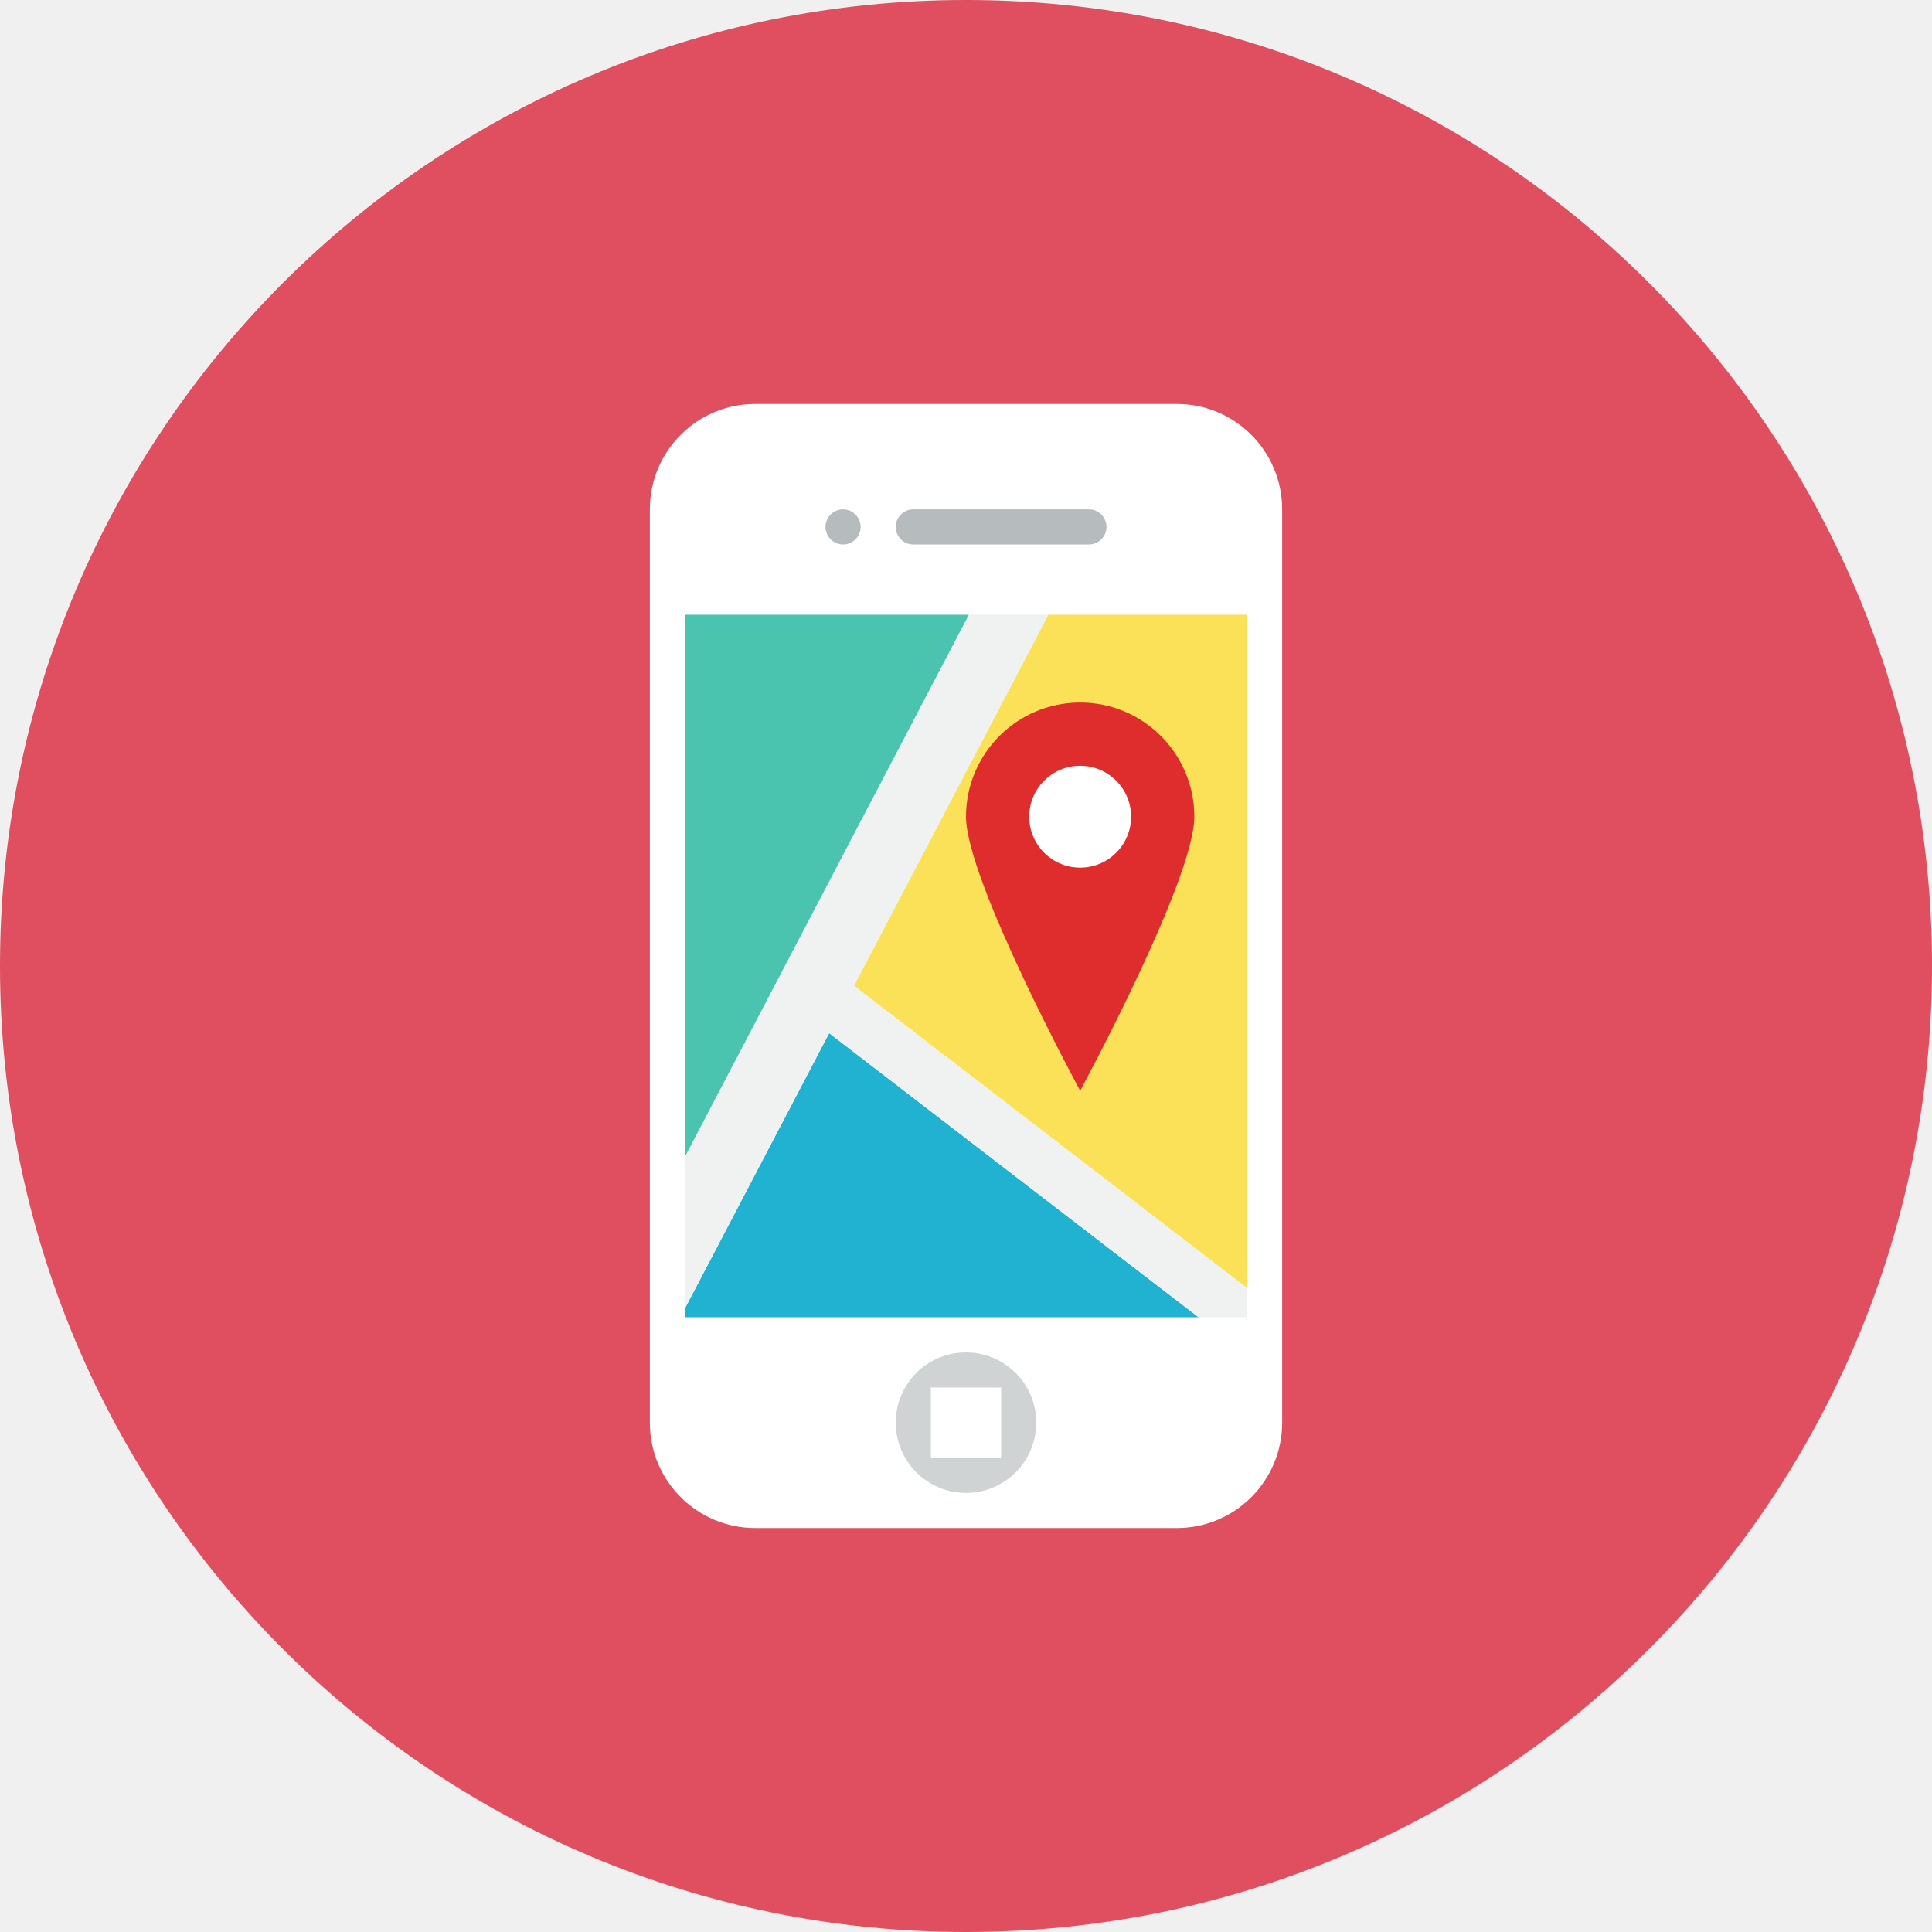
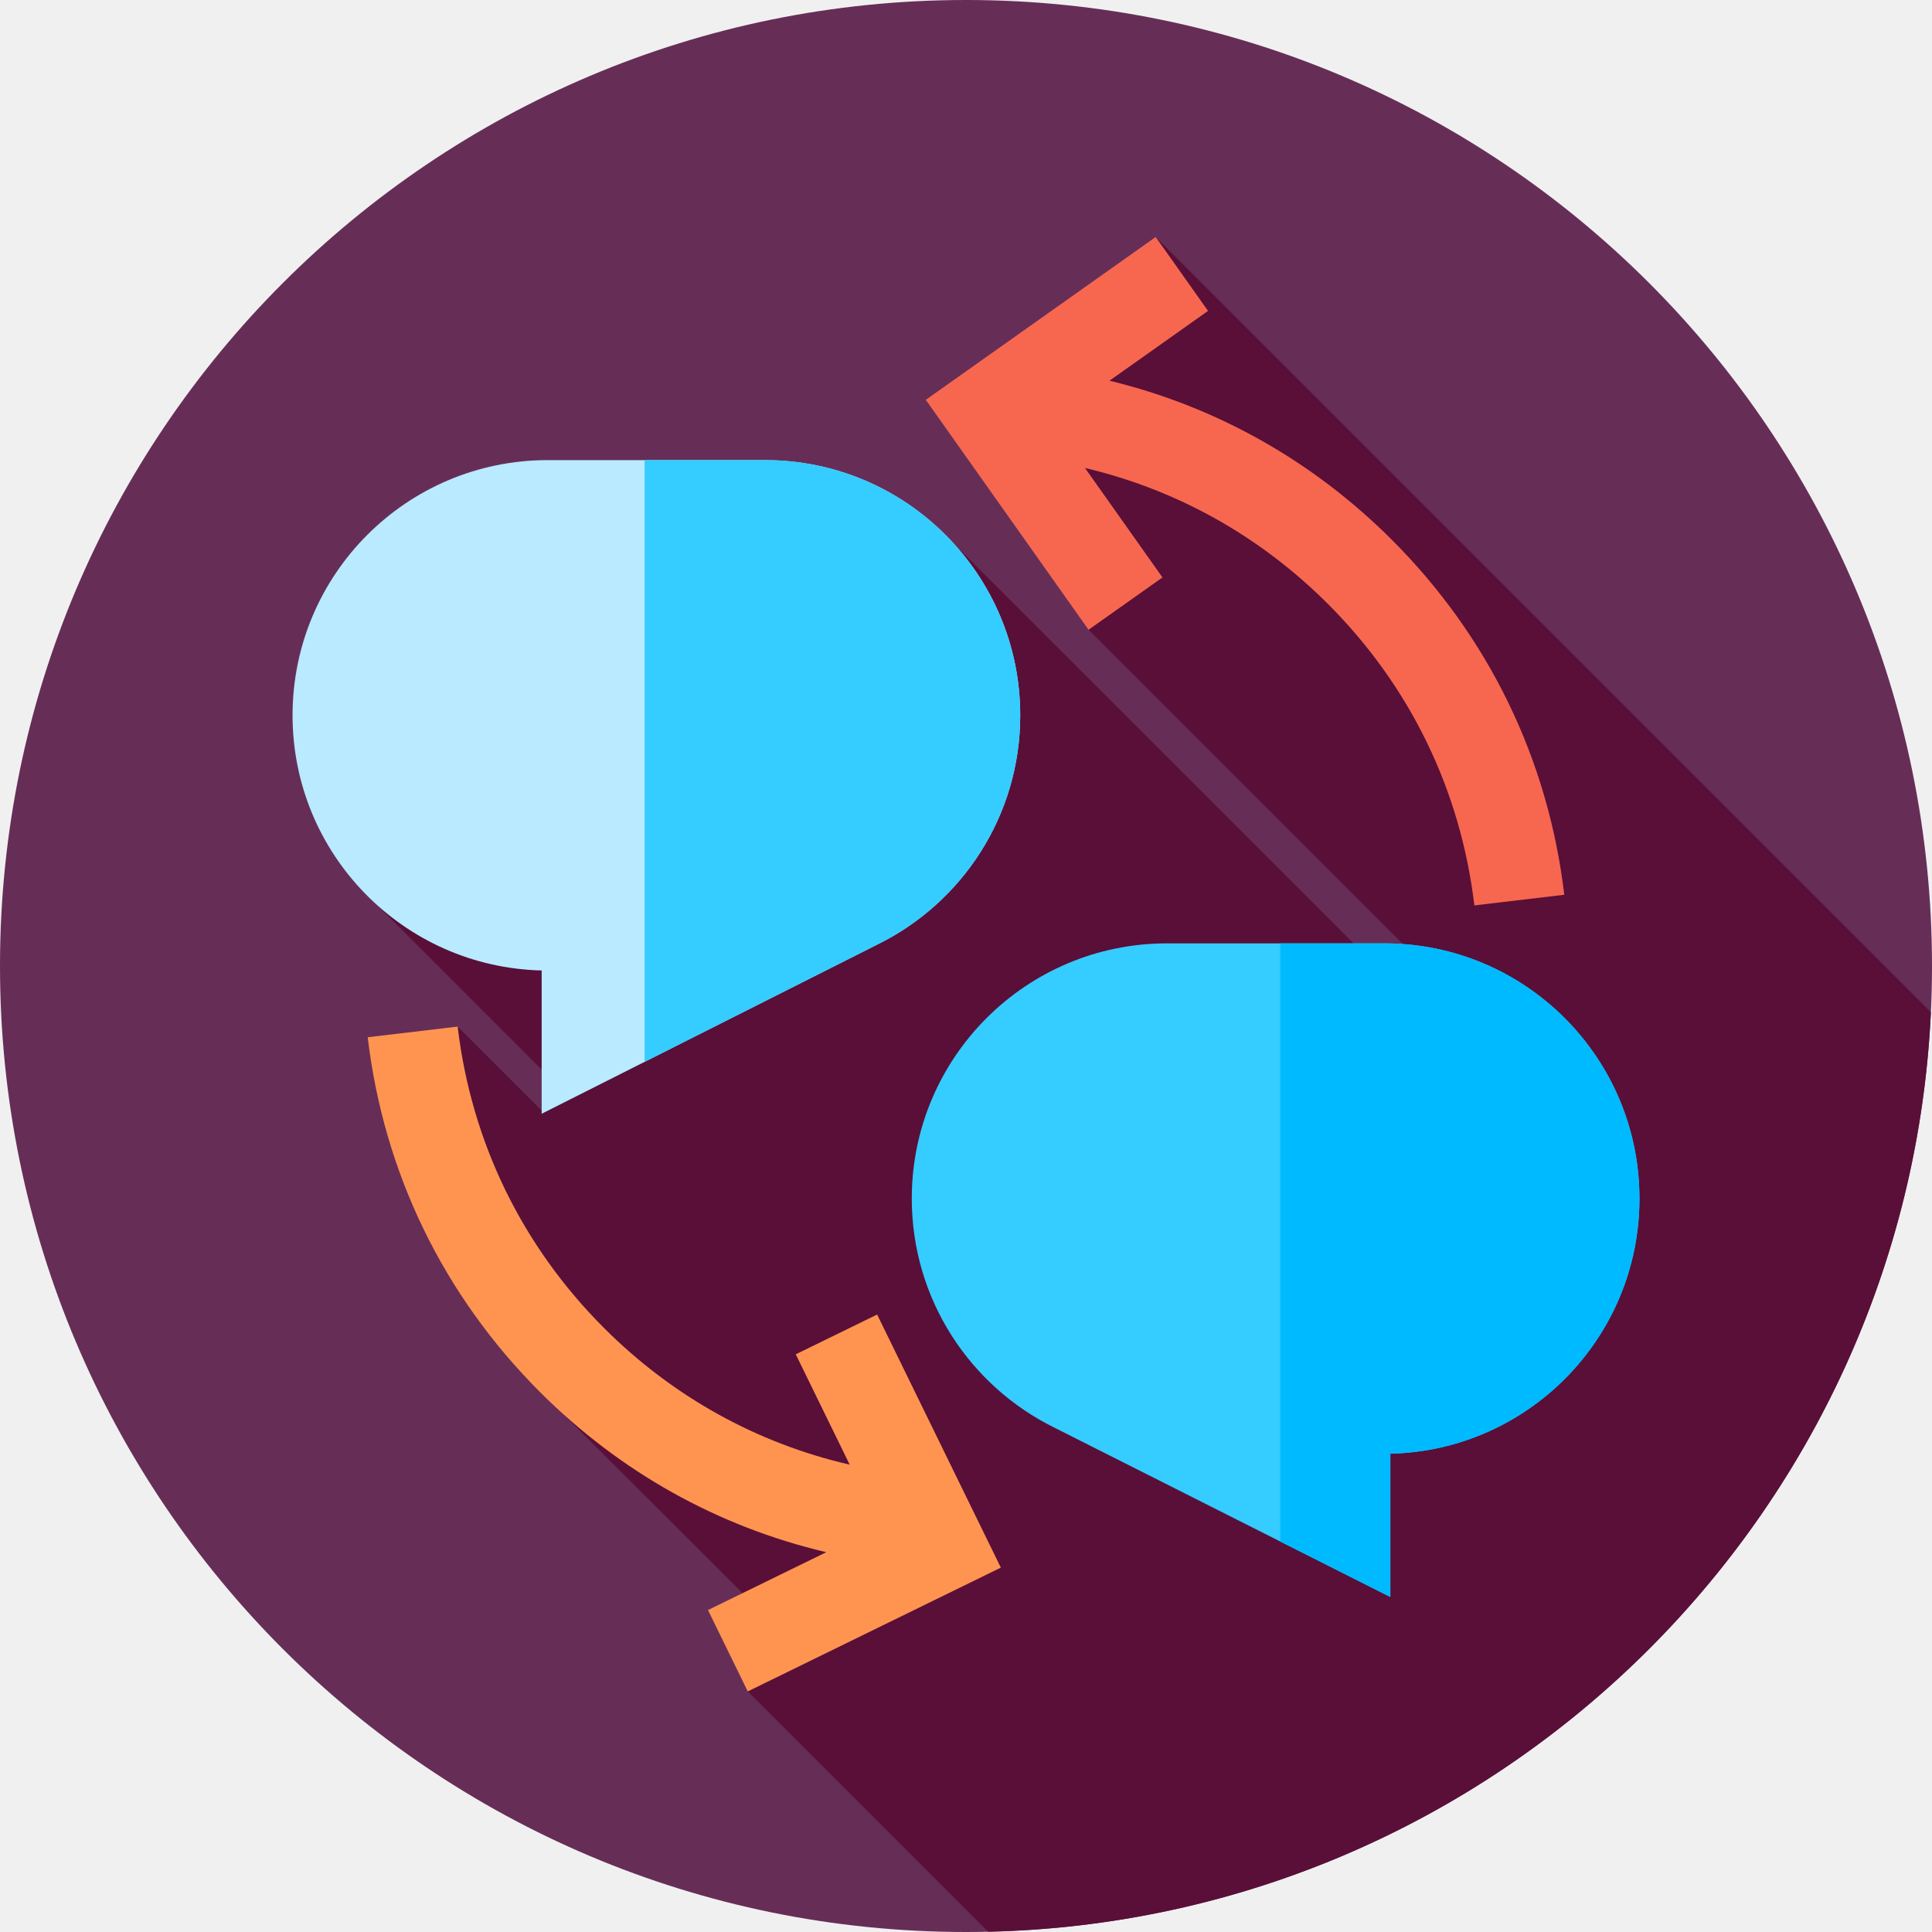
- <svg xmlns="http://www.w3.org/2000/svg" height="110px" style="enable-background:new 0 0 110 110;" version="1.0" viewBox="0 0 110 110" width="110px" xml:space="preserve">
-   <g id="Artboard" />
-   <g id="Multicolor">
-     <circle cx="55" cy="55" r="55" style="fill:#E04F5F;" />
-     <g>
-       <path d="M73,81c0,3.314-2.686,6-6,6H43c-3.314,0-6-2.686-6-6V29c0-3.314,2.686-6,6-6h24    c3.314,0,6,2.686,6,6V81z" style="fill:#FFFFFF;" />
-       <polygon points="39,35 39,65.872 55.171,35   " style="fill:#4AC3AF;" />
-       <polygon points="39,74.491 39,75 68.24,75 47.208,58.822   " style="fill:#21B2D1;" />
-       <polygon points="59.686,35 48.621,56.124 71,73.338 71,35   " style="fill:#FBE158;" />
-       <circle cx="48" cy="30" r="1" style="fill:#B6BCBD;" />
-       <path d="M63,30c0,0.552-0.448,1-1,1H52c-0.552,0-1-0.448-1-1s0.448-1,1-1h10C62.552,29,63,29.448,63,30z" style="fill:#B6BCBD;" />
-       <circle cx="55" cy="81" r="4" style="fill:#CFD3D4;" />
-       <rect height="4" style="fill:#FFFFFF;" width="4" x="53" y="79" />
-       <polygon points="48.621,56.124 59.686,35 55.171,35 39,65.872 39,74.491 47.208,58.822 68.24,75 71,75     71,73.338   " style="fill:#F0F1F1;" />
-       <path d="M68,46.5c0,3.59-6.5,15.6-6.5,15.6S55,50.09,55,46.5s2.91-6.5,6.5-6.5S68,42.91,68,46.5z" style="fill:#DF2C2C;" />
-       <circle cx="61.5" cy="46.5" r="2.9" style="fill:#FFFFFF;" />
-     </g>
+ <svg xmlns="http://www.w3.org/2000/svg" version="1.1" id="Capa_1" x="0px" y="0px" viewBox="0 0 512 512" style="enable-background:new 0 0 512 512;" xml:space="preserve">
+   <circle style="fill:#662E57;" cx="256" cy="256" r="256" />
+   <path style="fill:#590F38;" d="M261.856,511.926c134.597-3.022,243.548-109.921,249.846-243.685L306.269,62.808l-33.055,41.907  l15.265,62.179l97.677,97.677l-6.447,6.447L248.081,139.389L100.038,239.943l49.367,49.367l-5.441,5.428l-22.681-22.681L118,292.25  l19.548,70.812l70.784,70.649l-10.161,14.53L261.856,511.926z" />
+   <path style="fill:#B9EAFF;" d="M145.162,121.934h57.573c37.353,0,67.634,30.281,67.634,67.634l0,0  c0,26.69-15.462,49.767-37.916,60.768l0,0l-88.908,44.821v-37.975c-36.605-0.86-66.015-30.801-66.015-67.613l0,0  C77.529,152.215,107.809,121.934,145.162,121.934z" />
+   <g>
+     <path style="fill:#35CCFF;" d="M202.735,121.934h-31.902v159.465l61.619-31.063l0,0c22.454-11.001,37.917-34.078,37.917-60.768l0,0   C270.369,152.215,240.088,121.934,202.735,121.934z" />
+     <path style="fill:#35CCFF;" d="M366.838,250h-57.573c-37.353,0-67.634,30.281-67.634,67.634l0,0   c0,26.69,15.462,49.767,37.916,60.768l0,0l88.908,44.821v-37.975c36.605-0.86,66.015-30.801,66.015-67.613l0,0   C434.471,280.281,404.191,250,366.838,250z" />
  </g>
+   <path style="fill:#00BAFF;" d="M366.838,250h-27.552v158.517l29.17,14.705v-37.975c36.605-0.86,66.015-30.801,66.015-67.613l0,0  C434.471,280.281,404.191,250,366.838,250z" />
+   <path style="fill:#FF9451;" d="M232.447,348.366l-21.562,10.54l14.294,29.242c-24.633-5.675-46.919-18.026-65.11-36.218  c-21.763-21.762-35.174-49.382-38.786-79.873L97.45,274.88c4.251,35.897,20.037,68.409,45.648,94.021  c21.22,21.22,47.179,35.686,75.874,42.445l-31.349,15.336l10.547,21.559l67.061-32.807L232.447,348.366z" />
+   <path style="fill:#F7674F;" d="M368.901,143.098c-20.973-20.973-46.576-35.352-74.873-42.208l26.114-18.498l-13.873-19.584  l-60.92,43.153l43.13,60.933l19.589-13.866l-20.532-29.007c24.349,5.748,46.38,18.034,64.395,36.049  c21.762,21.762,35.174,49.382,38.787,79.874l23.833-2.823C410.298,201.222,394.513,168.71,368.901,143.098z" />
+   <g>
+ </g>
+   <g>
+ </g>
+   <g>
+ </g>
+   <g>
+ </g>
+   <g>
+ </g>
+   <g>
+ </g>
+   <g>
+ </g>
+   <g>
+ </g>
+   <g>
+ </g>
+   <g>
+ </g>
+   <g>
+ </g>
+   <g>
+ </g>
+   <g>
+ </g>
+   <g>
+ </g>
+   <g>
+ </g>
</svg>
